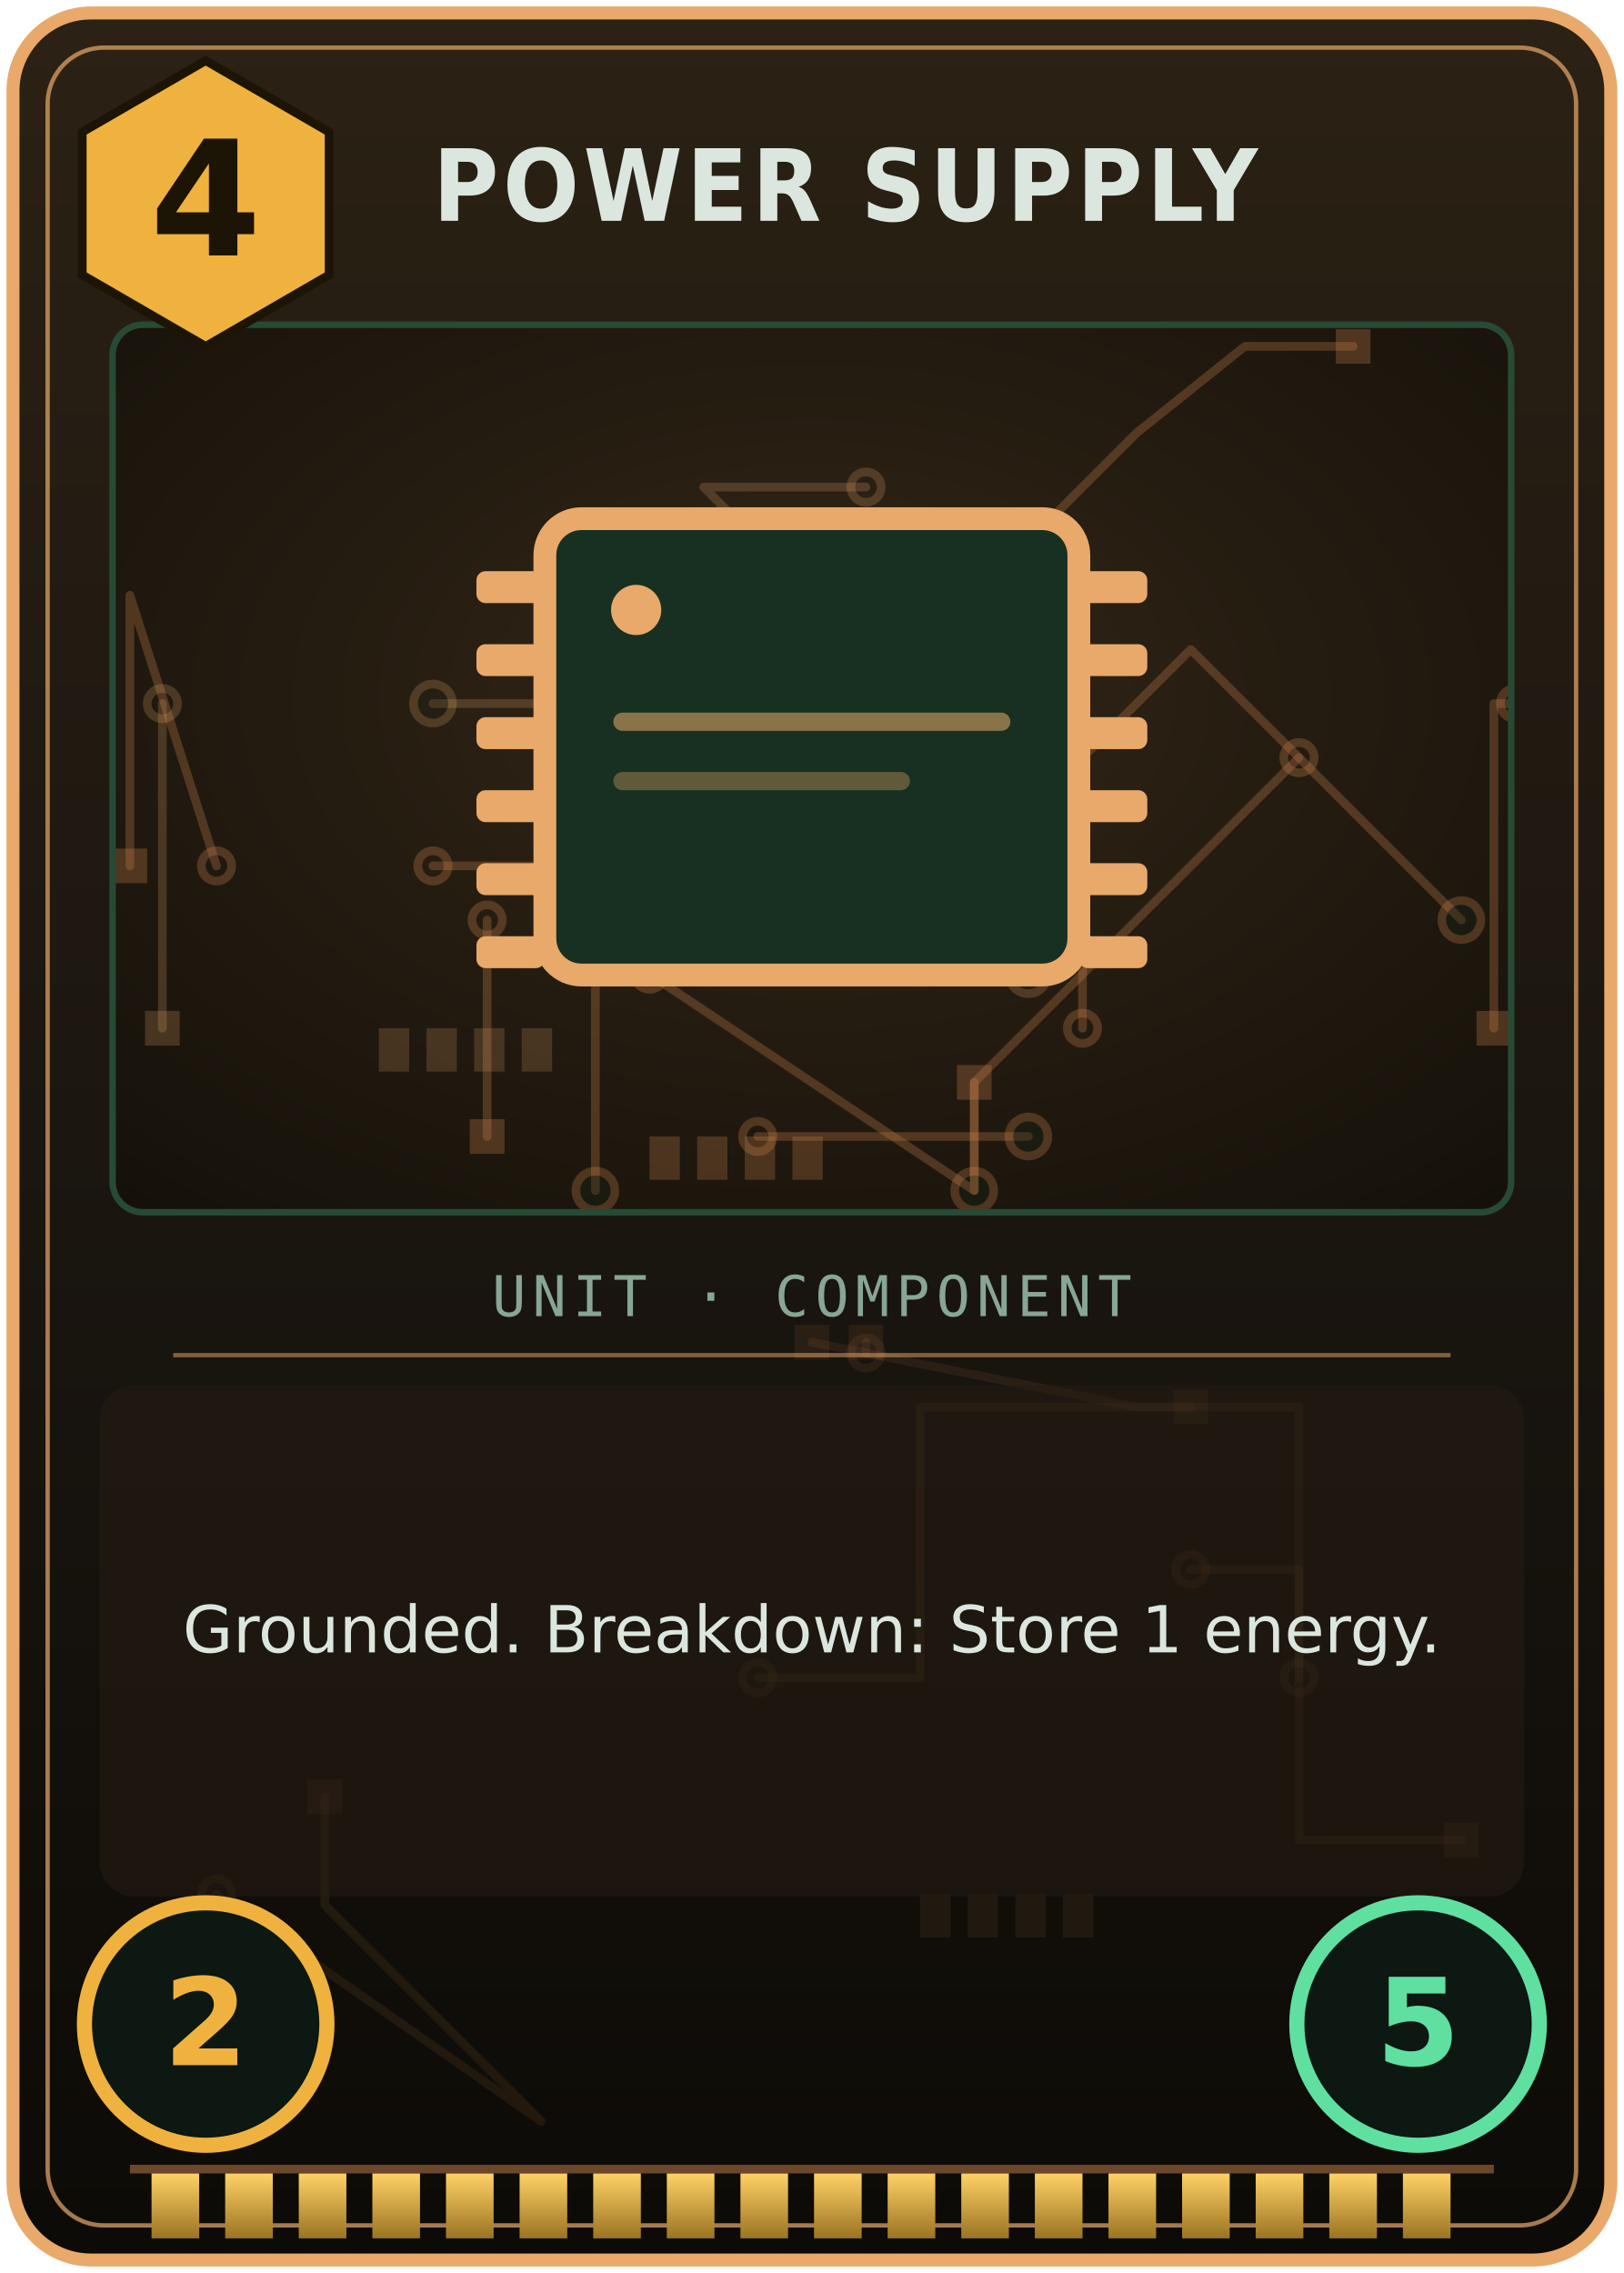
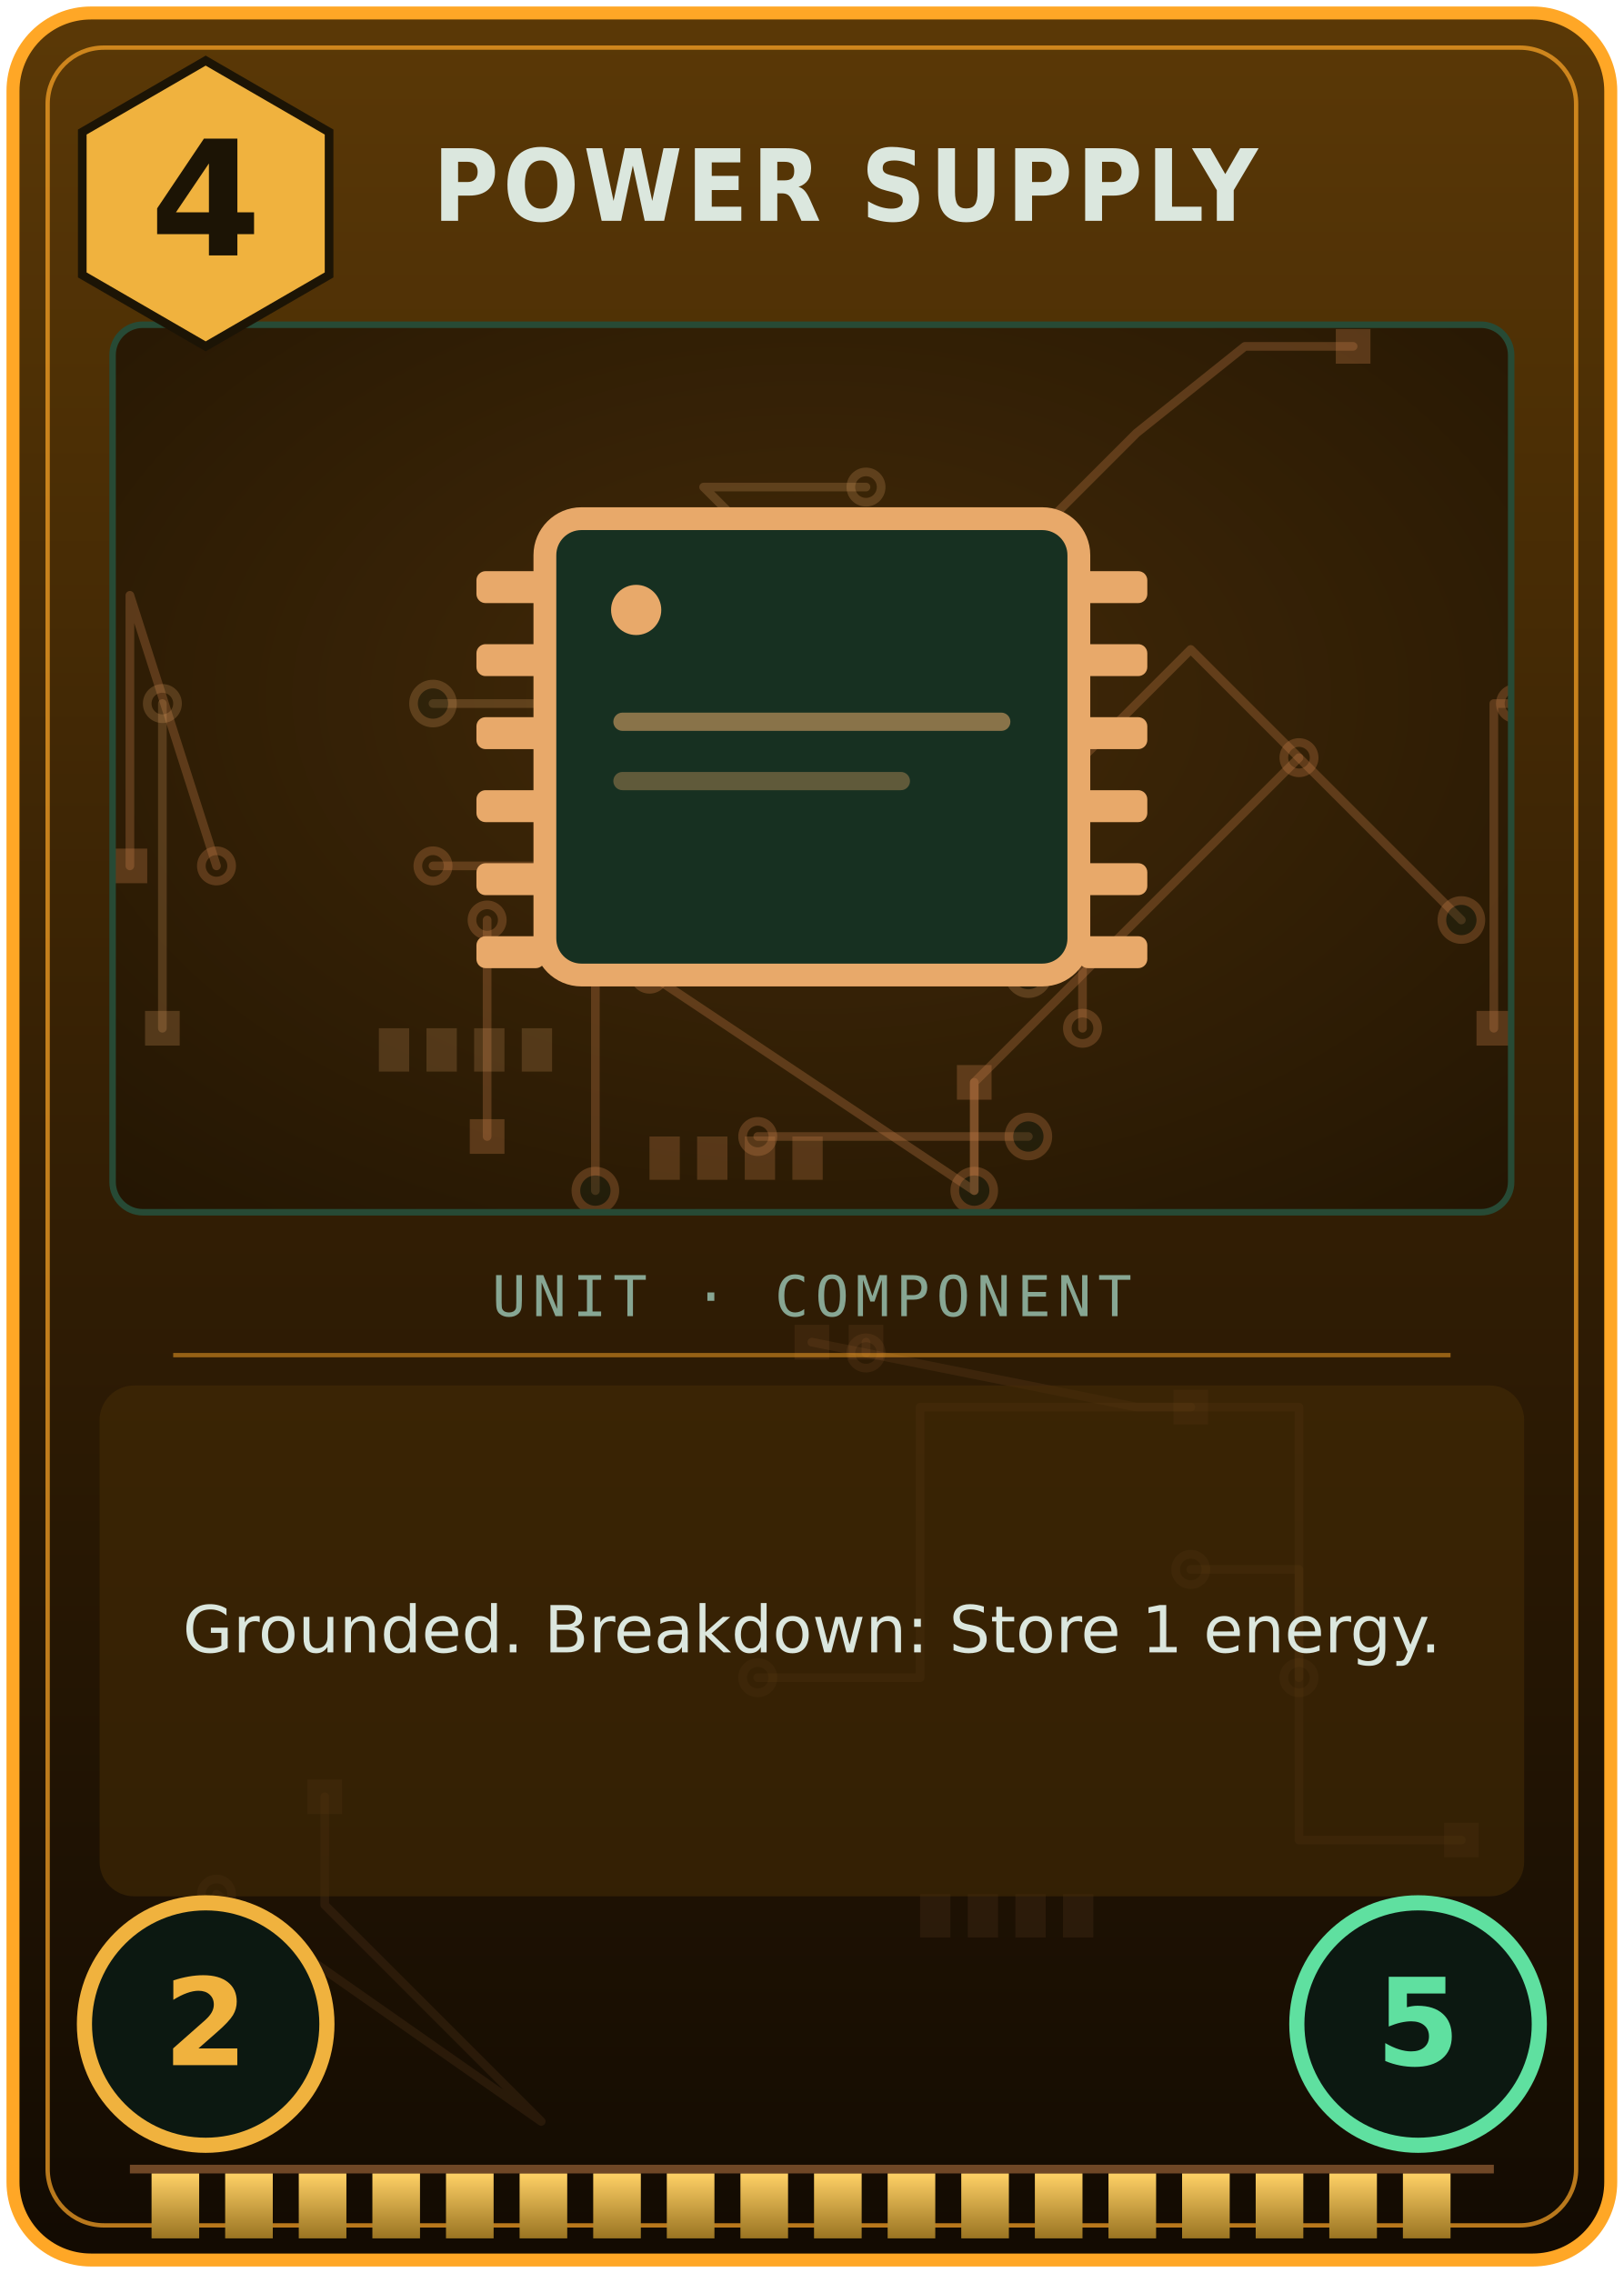
<svg xmlns="http://www.w3.org/2000/svg" width="750" height="1050" viewBox="0 0 750 1050">
  <defs>
    <linearGradient id="bggrad" x1="0" y1="0" x2="0" y2="1">
-       <stop offset="0" stop-color="#2b2114" />
-       <stop offset="0.5" stop-color="#1b1610" />
-       <stop offset="1" stop-color="#0d0b07" />
+       <stop offset="0" stop-color="#5a3806" />
+       <stop offset="0.5" stop-color="#341f04" />
+       <stop offset="1" stop-color="#130b02" />
    </linearGradient>
    <radialGradient id="artgrad" cx="0.5" cy="0.42" r="0.75">
-       <stop offset="0" stop-color="#332617" />
-       <stop offset="1" stop-color="#15110a" />
+       <stop offset="0" stop-color="#432a08" />
+       <stop offset="1" stop-color="#241603" />
    </radialGradient>
    <linearGradient id="guldgrad" x1="0" y1="0" x2="0" y2="1">
      <stop offset="0" stop-color="#ffd166" />
      <stop offset="1" stop-color="#9a7422" />
    </linearGradient>
    <clipPath id="artclip">
      <rect x="52" y="150" width="646" height="410" rx="14" />
    </clipPath>
  </defs>
-   <rect x="6" y="6" width="738" height="1038" rx="36" fill="url(#bggrad)" stroke="#e8a96a" stroke-width="6" />
-   <rect x="22" y="22" width="706" height="1006" rx="26" fill="none" stroke="#e8a96a" stroke-width="2" opacity="0.7" />
+   <rect x="6" y="6" width="738" height="1038" rx="36" fill="url(#bggrad)" stroke="#ffa726" stroke-width="6" />
+   <rect x="22" y="22" width="706" height="1006" rx="26" fill="none" stroke="#ffa726" stroke-width="2" opacity="0.7" />
  <circle cx="400" cy="625" r="7" fill="none" stroke="#c9814a" stroke-width="4" opacity="0.1" />
  <path d="M 400 625 L 400 620" fill="none" stroke="#c9814a" stroke-width="4" stroke-linecap="round" stroke-linejoin="round" opacity="0.1" />
  <rect x="392" y="612" width="16" height="16" fill="#c9814a" opacity="0.1" />
  <circle cx="100" cy="875" r="7" fill="none" stroke="#c9814a" stroke-width="4" opacity="0.1" />
  <path d="M 100 875 L 250 980 L 150 880 L 150 830" fill="none" stroke="#c9814a" stroke-width="4" stroke-linecap="round" stroke-linejoin="round" opacity="0.1" />
  <rect x="142" y="822" width="16" height="16" fill="#c9814a" opacity="0.1" />
  <circle cx="600" cy="775" r="7" fill="none" stroke="#c9814a" stroke-width="4" opacity="0.1" />
  <path d="M 600 775 L 600 650 L 525 650 L 375 620" fill="none" stroke="#c9814a" stroke-width="4" stroke-linecap="round" stroke-linejoin="round" opacity="0.1" />
  <rect x="367" y="612" width="16" height="16" fill="#c9814a" opacity="0.1" />
  <circle cx="350" cy="775" r="7" fill="none" stroke="#c9814a" stroke-width="4" opacity="0.1" />
  <path d="M 350 775 L 425 775 L 425 650 L 550 650" fill="none" stroke="#c9814a" stroke-width="4" stroke-linecap="round" stroke-linejoin="round" opacity="0.1" />
  <rect x="542" y="642" width="16" height="16" fill="#c9814a" opacity="0.1" />
  <circle cx="550" cy="725" r="7" fill="none" stroke="#c9814a" stroke-width="4" opacity="0.1" />
  <path d="M 550 725 L 600 725 L 600 850 L 675 850" fill="none" stroke="#c9814a" stroke-width="4" stroke-linecap="round" stroke-linejoin="round" opacity="0.1" />
  <rect x="667" y="842" width="16" height="16" fill="#c9814a" opacity="0.1" />
  <rect x="425" y="875" width="14" height="20" fill="#c9814a" opacity="0.09" />
  <rect x="447" y="875" width="14" height="20" fill="#c9814a" opacity="0.09" />
  <rect x="469" y="875" width="14" height="20" fill="#c9814a" opacity="0.09" />
  <rect x="491" y="875" width="14" height="20" fill="#c9814a" opacity="0.09" />
  <g clip-path="url(#artclip)">
    <rect x="52" y="150" width="646" height="410" fill="url(#artgrad)" />
    <circle cx="225" cy="425" r="7" fill="none" stroke="#c9814a" stroke-width="4" opacity="0.3" />
    <path d="M 225 425 L 225 525" fill="none" stroke="#c9814a" stroke-width="4" stroke-linecap="round" stroke-linejoin="round" opacity="0.3" />
    <rect x="217" y="517" width="16" height="16" fill="#c9814a" opacity="0.3" />
    <circle cx="500" cy="475" r="7" fill="none" stroke="#c9814a" stroke-width="4" opacity="0.3" />
    <path d="M 500 475 L 500 350 L 550 300 L 675 425" fill="none" stroke="#c9814a" stroke-width="4" stroke-linecap="round" stroke-linejoin="round" opacity="0.3" />
    <circle cx="675" cy="425" r="9" fill="#122419" stroke="#c9814a" stroke-width="4" opacity="0.3" />
    <circle cx="200" cy="400" r="7" fill="none" stroke="#c9814a" stroke-width="4" opacity="0.3" />
    <path d="M 200 400 L 275 400 L 275 550" fill="none" stroke="#c9814a" stroke-width="4" stroke-linecap="round" stroke-linejoin="round" opacity="0.3" />
    <circle cx="275" cy="550" r="9" fill="#122419" stroke="#c9814a" stroke-width="4" opacity="0.3" />
    <circle cx="600" cy="350" r="7" fill="none" stroke="#c9814a" stroke-width="4" opacity="0.3" />
    <path d="M 600 350 L 450 500 L 450 550" fill="none" stroke="#c9814a" stroke-width="4" stroke-linecap="round" stroke-linejoin="round" opacity="0.3" />
    <circle cx="450" cy="550" r="9" fill="#122419" stroke="#c9814a" stroke-width="4" opacity="0.3" />
    <circle cx="375" cy="350" r="7" fill="none" stroke="#c9814a" stroke-width="4" opacity="0.3" />
    <path d="M 375 350 L 525 200 L 575 160 L 625 160" fill="none" stroke="#c9814a" stroke-width="4" stroke-linecap="round" stroke-linejoin="round" opacity="0.3" />
    <rect x="617" y="152" width="16" height="16" fill="#c9814a" opacity="0.3" />
    <circle cx="300" cy="450" r="7" fill="none" stroke="#c9814a" stroke-width="4" opacity="0.3" />
    <path d="M 300 450 L 450 550 L 450 500" fill="none" stroke="#c9814a" stroke-width="4" stroke-linecap="round" stroke-linejoin="round" opacity="0.3" />
    <rect x="442" y="492" width="16" height="16" fill="#c9814a" opacity="0.3" />
    <circle cx="100" cy="400" r="7" fill="none" stroke="#c9814a" stroke-width="4" opacity="0.3" />
    <path d="M 100 400 L 60 275 L 60 275 L 60 400" fill="none" stroke="#c9814a" stroke-width="4" stroke-linecap="round" stroke-linejoin="round" opacity="0.3" />
    <rect x="52" y="392" width="16" height="16" fill="#c9814a" opacity="0.3" />
    <circle cx="350" cy="525" r="7" fill="none" stroke="#c9814a" stroke-width="4" opacity="0.3" />
    <path d="M 350 525 L 475 525" fill="none" stroke="#c9814a" stroke-width="4" stroke-linecap="round" stroke-linejoin="round" opacity="0.3" />
    <circle cx="475" cy="525" r="9" fill="#122419" stroke="#c9814a" stroke-width="4" opacity="0.3" />
    <circle cx="700" cy="325" r="7" fill="none" stroke="#c9814a" stroke-width="4" opacity="0.3" />
    <path d="M 700 325 L 690 325 L 690 475 L 690 475" fill="none" stroke="#c9814a" stroke-width="4" stroke-linecap="round" stroke-linejoin="round" opacity="0.3" />
    <rect x="682" y="467" width="16" height="16" fill="#c9814a" opacity="0.3" />
    <rect x="300" y="525" width="14" height="20" fill="#c9814a" opacity="0.27" />
    <rect x="322" y="525" width="14" height="20" fill="#c9814a" opacity="0.27" />
    <rect x="344" y="525" width="14" height="20" fill="#c9814a" opacity="0.27" />
    <rect x="366" y="525" width="14" height="20" fill="#c9814a" opacity="0.27" />
    <circle cx="400" cy="225" r="7" fill="none" stroke="#e8a96a" stroke-width="4" opacity="0.22" />
    <path d="M 400 225 L 325 225 L 475 375 L 475 450" fill="none" stroke="#e8a96a" stroke-width="4" stroke-linecap="round" stroke-linejoin="round" opacity="0.22" />
    <circle cx="475" cy="450" r="9" fill="#122419" stroke="#e8a96a" stroke-width="4" opacity="0.22" />
    <circle cx="75" cy="325" r="7" fill="none" stroke="#e8a96a" stroke-width="4" opacity="0.22" />
    <path d="M 75 325 L 75 475" fill="none" stroke="#e8a96a" stroke-width="4" stroke-linecap="round" stroke-linejoin="round" opacity="0.22" />
    <rect x="67" y="467" width="16" height="16" fill="#e8a96a" opacity="0.22" />
    <circle cx="350" cy="425" r="7" fill="none" stroke="#e8a96a" stroke-width="4" opacity="0.22" />
    <path d="M 350 425 L 350 325 L 200 325" fill="none" stroke="#e8a96a" stroke-width="4" stroke-linecap="round" stroke-linejoin="round" opacity="0.22" />
    <circle cx="200" cy="325" r="9" fill="#122419" stroke="#e8a96a" stroke-width="4" opacity="0.22" />
    <rect x="175" y="475" width="14" height="20" fill="#e8a96a" opacity="0.198" />
    <rect x="197" y="475" width="14" height="20" fill="#e8a96a" opacity="0.198" />
    <rect x="219" y="475" width="14" height="20" fill="#e8a96a" opacity="0.198" />
    <rect x="241" y="475" width="14" height="20" fill="#e8a96a" opacity="0.198" />
    <g transform="translate(375 345) scale(1.054) translate(-375 -345)">
      <rect x="228" y="268" width="30" height="14" rx="4" fill="#e8a96a" />
      <rect x="492" y="268" width="30" height="14" rx="4" fill="#e8a96a" />
      <rect x="228" y="300" width="30" height="14" rx="4" fill="#e8a96a" />
      <rect x="492" y="300" width="30" height="14" rx="4" fill="#e8a96a" />
      <rect x="228" y="332" width="30" height="14" rx="4" fill="#e8a96a" />
      <rect x="492" y="332" width="30" height="14" rx="4" fill="#e8a96a" />
      <rect x="228" y="364" width="30" height="14" rx="4" fill="#e8a96a" />
      <rect x="492" y="364" width="30" height="14" rx="4" fill="#e8a96a" />
      <rect x="228" y="396" width="30" height="14" rx="4" fill="#e8a96a" />
      <rect x="492" y="396" width="30" height="14" rx="4" fill="#e8a96a" />
      <rect x="228" y="428" width="30" height="14" rx="4" fill="#e8a96a" />
      <rect x="492" y="428" width="30" height="14" rx="4" fill="#e8a96a" />
      <rect x="258" y="245" width="234" height="200" rx="16" fill="#173021" stroke="#e8a96a" stroke-width="10" />
      <circle cx="298" cy="285" r="11" fill="#e8a96a" />
      <rect x="288" y="330" width="174" height="8" rx="4" fill="#e8a96a" opacity="0.55" />
      <rect x="288" y="356" width="130" height="8" rx="4" fill="#e8a96a" opacity="0.35" />
    </g>
  </g>
  <rect x="52" y="150" width="646" height="410" rx="14" fill="none" stroke="#274a35" stroke-width="3" />
  <text x="200" y="102" font-family="DejaVu Sans Condensed" font-weight="bold" font-size="46" letter-spacing="2" fill="#dbe7de">POWER SUPPLY</text>
  <polygon points="95,28 152,61 152,127 95,160 38,127 38,61" fill="#f0b23e" stroke="#1c1405" stroke-width="4" />
  <text x="95" y="118" text-anchor="middle" font-family="DejaVu Sans" font-weight="bold" font-size="74" fill="#1c1405">4</text>
  <text x="375" y="608" text-anchor="middle" font-family="DejaVu Sans Mono" font-size="26" letter-spacing="3" fill="#87a693">UNIT · COMPONENT</text>
-   <line x1="80" y1="626" x2="670" y2="626" stroke="#e8a96a" stroke-width="2" opacity="0.5" />
-   <rect x="46" y="640" width="658" height="236" rx="16" fill="#241c12" opacity="0.55" />
+   <line x1="80" y1="626" x2="670" y2="626" stroke="#ffa726" stroke-width="2" opacity="0.5" />
+   <rect x="46" y="640" width="658" height="236" rx="16" fill="#452c05" opacity="0.55" />
  <text x="375" y="763.3" text-anchor="middle" font-family="DejaVu Sans" font-size="30" fill="#dbe7de">Grounded. Breakdown: Store 1 energy.</text>
  <circle cx="95" cy="935" r="56" fill="#0c1811" stroke="#f0b23e" stroke-width="7" />
  <text x="95" y="954" text-anchor="middle" font-family="DejaVu Sans" font-weight="bold" font-size="56" fill="#f0b23e">2</text>
  <circle cx="655" cy="935" r="56" fill="#0c1811" stroke="#5fe0a0" stroke-width="7" />
  <text x="655" y="954" text-anchor="middle" font-family="DejaVu Sans" font-weight="bold" font-size="56" fill="#5fe0a0">5</text>
  <rect x="70" y="1004" width="22" height="30" fill="url(#guldgrad)" />
  <rect x="104" y="1004" width="22" height="30" fill="url(#guldgrad)" />
  <rect x="138" y="1004" width="22" height="30" fill="url(#guldgrad)" />
  <rect x="172" y="1004" width="22" height="30" fill="url(#guldgrad)" />
  <rect x="206" y="1004" width="22" height="30" fill="url(#guldgrad)" />
  <rect x="240" y="1004" width="22" height="30" fill="url(#guldgrad)" />
  <rect x="274" y="1004" width="22" height="30" fill="url(#guldgrad)" />
  <rect x="308" y="1004" width="22" height="30" fill="url(#guldgrad)" />
  <rect x="342" y="1004" width="22" height="30" fill="url(#guldgrad)" />
  <rect x="376" y="1004" width="22" height="30" fill="url(#guldgrad)" />
  <rect x="410" y="1004" width="22" height="30" fill="url(#guldgrad)" />
  <rect x="444" y="1004" width="22" height="30" fill="url(#guldgrad)" />
  <rect x="478" y="1004" width="22" height="30" fill="url(#guldgrad)" />
  <rect x="512" y="1004" width="22" height="30" fill="url(#guldgrad)" />
  <rect x="546" y="1004" width="22" height="30" fill="url(#guldgrad)" />
  <rect x="580" y="1004" width="22" height="30" fill="url(#guldgrad)" />
  <rect x="614" y="1004" width="22" height="30" fill="url(#guldgrad)" />
  <rect x="648" y="1004" width="22" height="30" fill="url(#guldgrad)" />
  <rect x="60" y="1000" width="630" height="4" fill="#c9814a" opacity="0.5" />
</svg>
